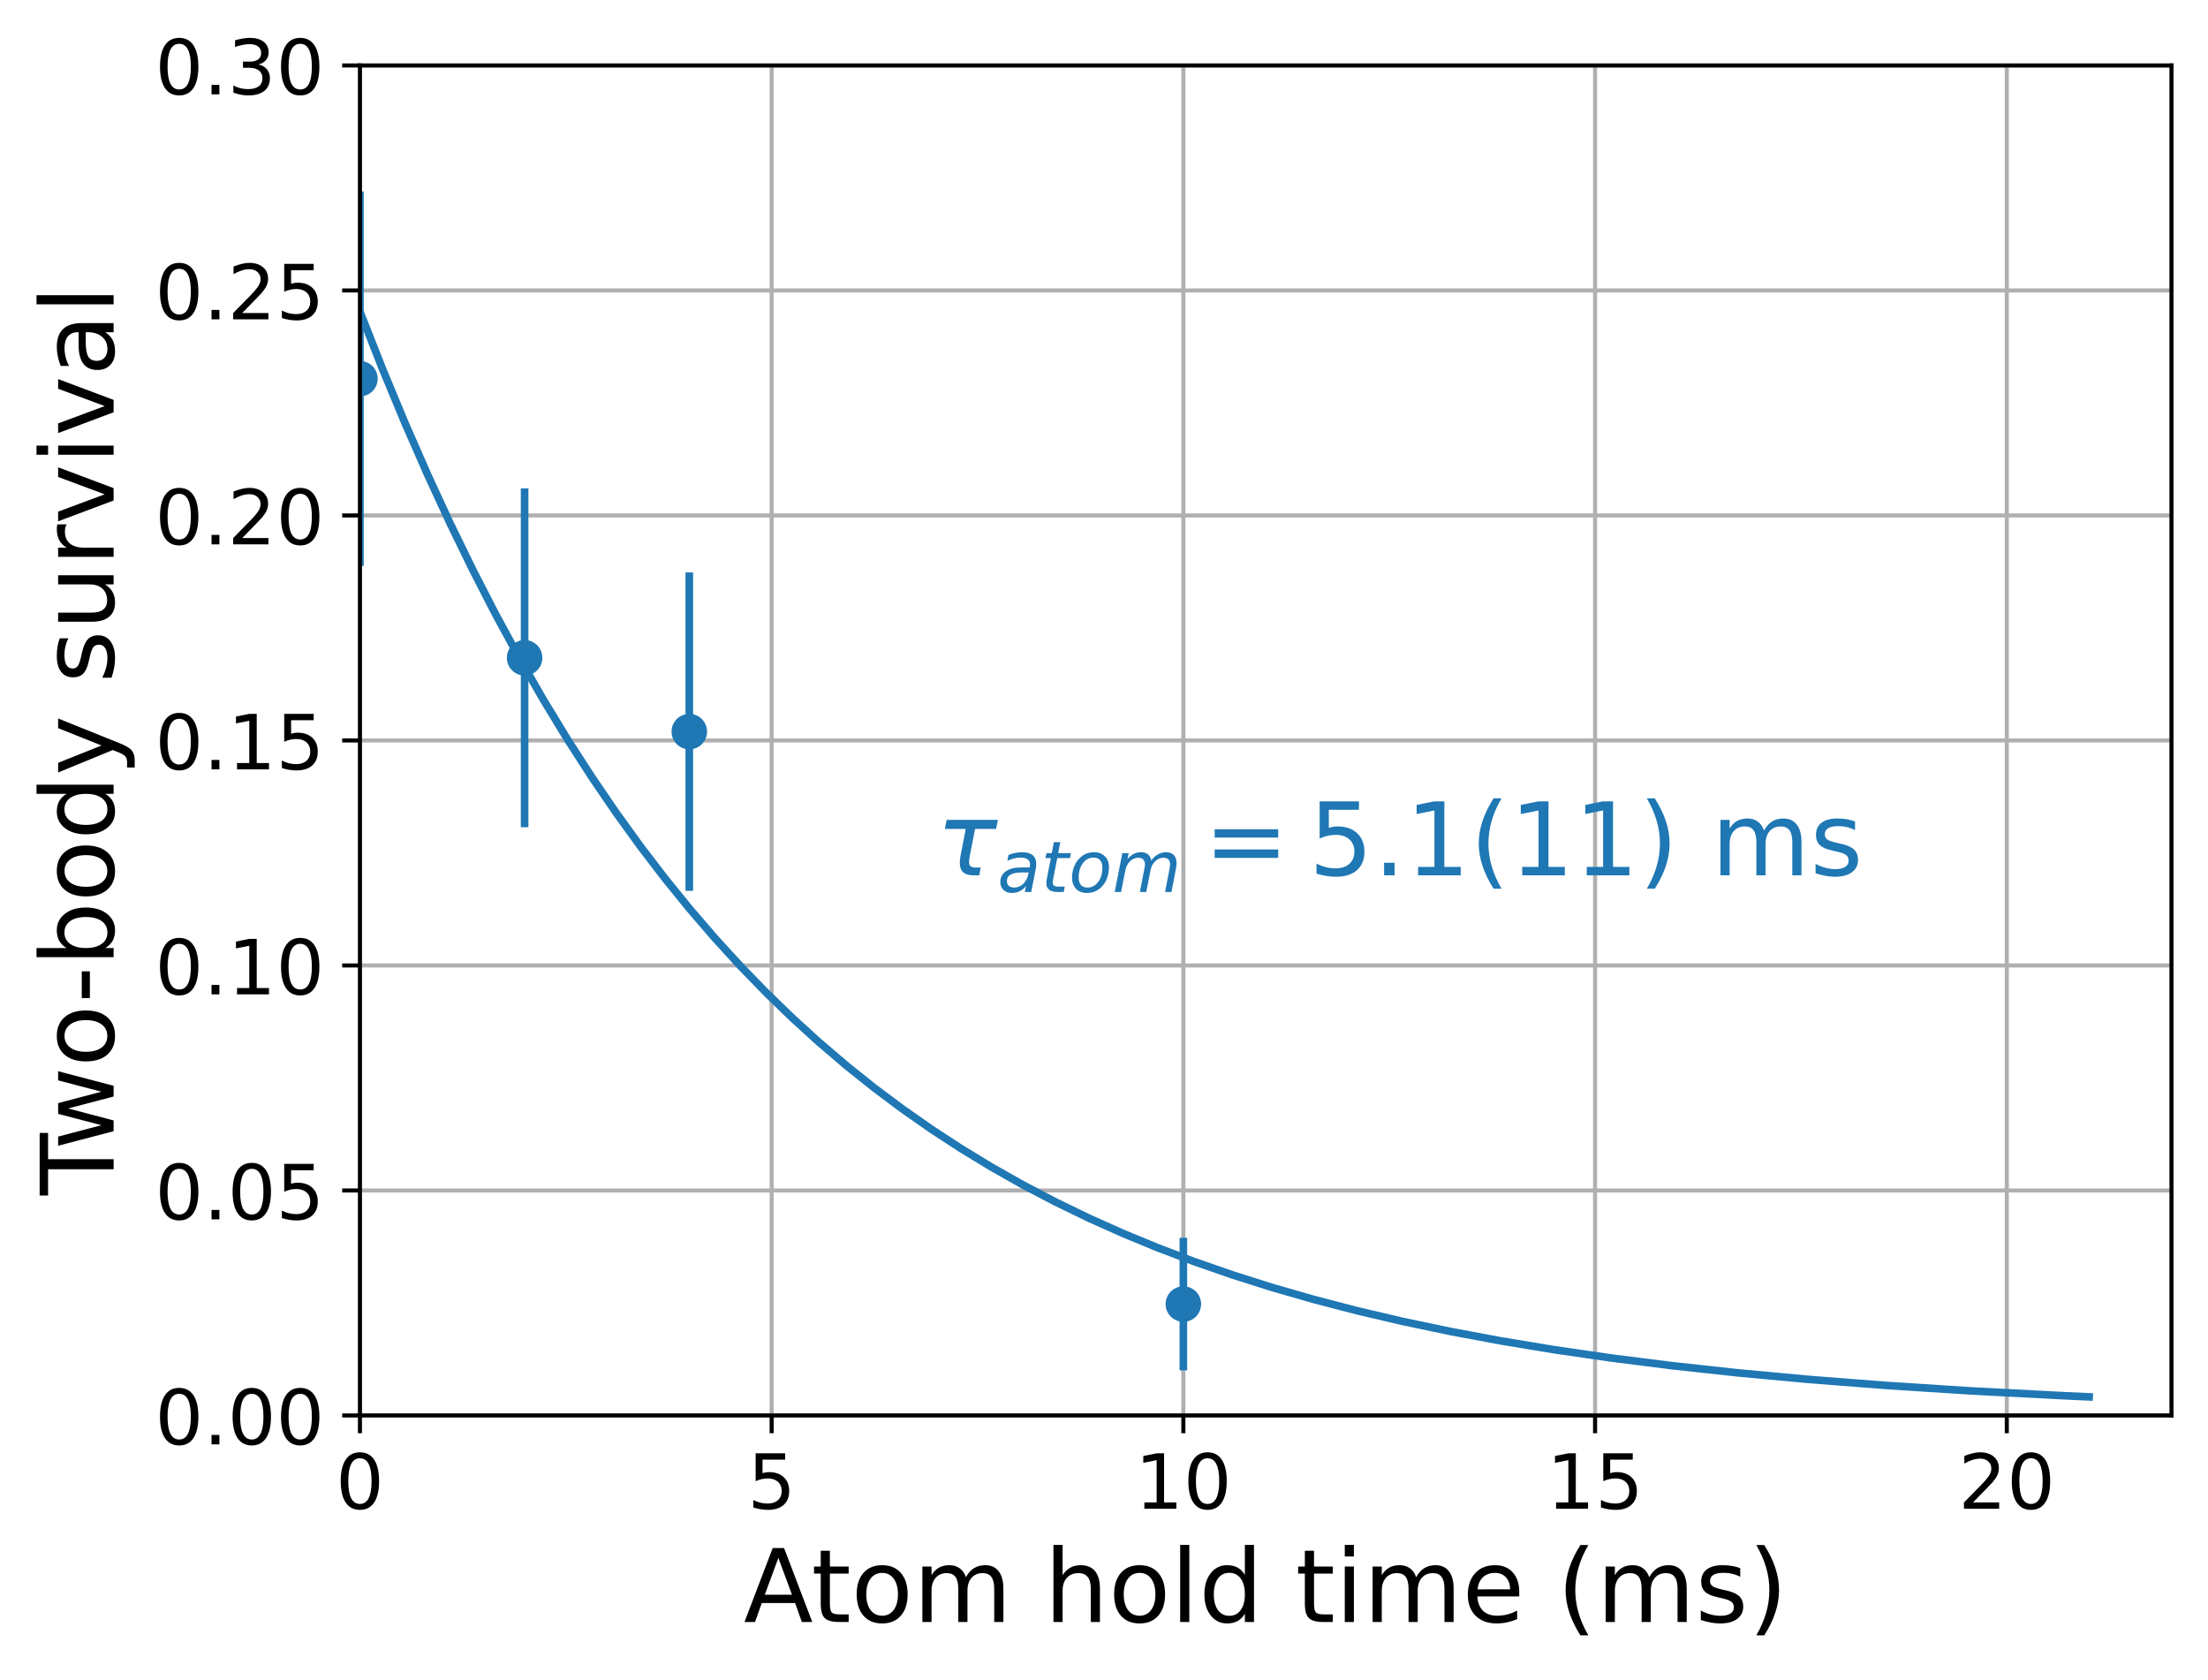
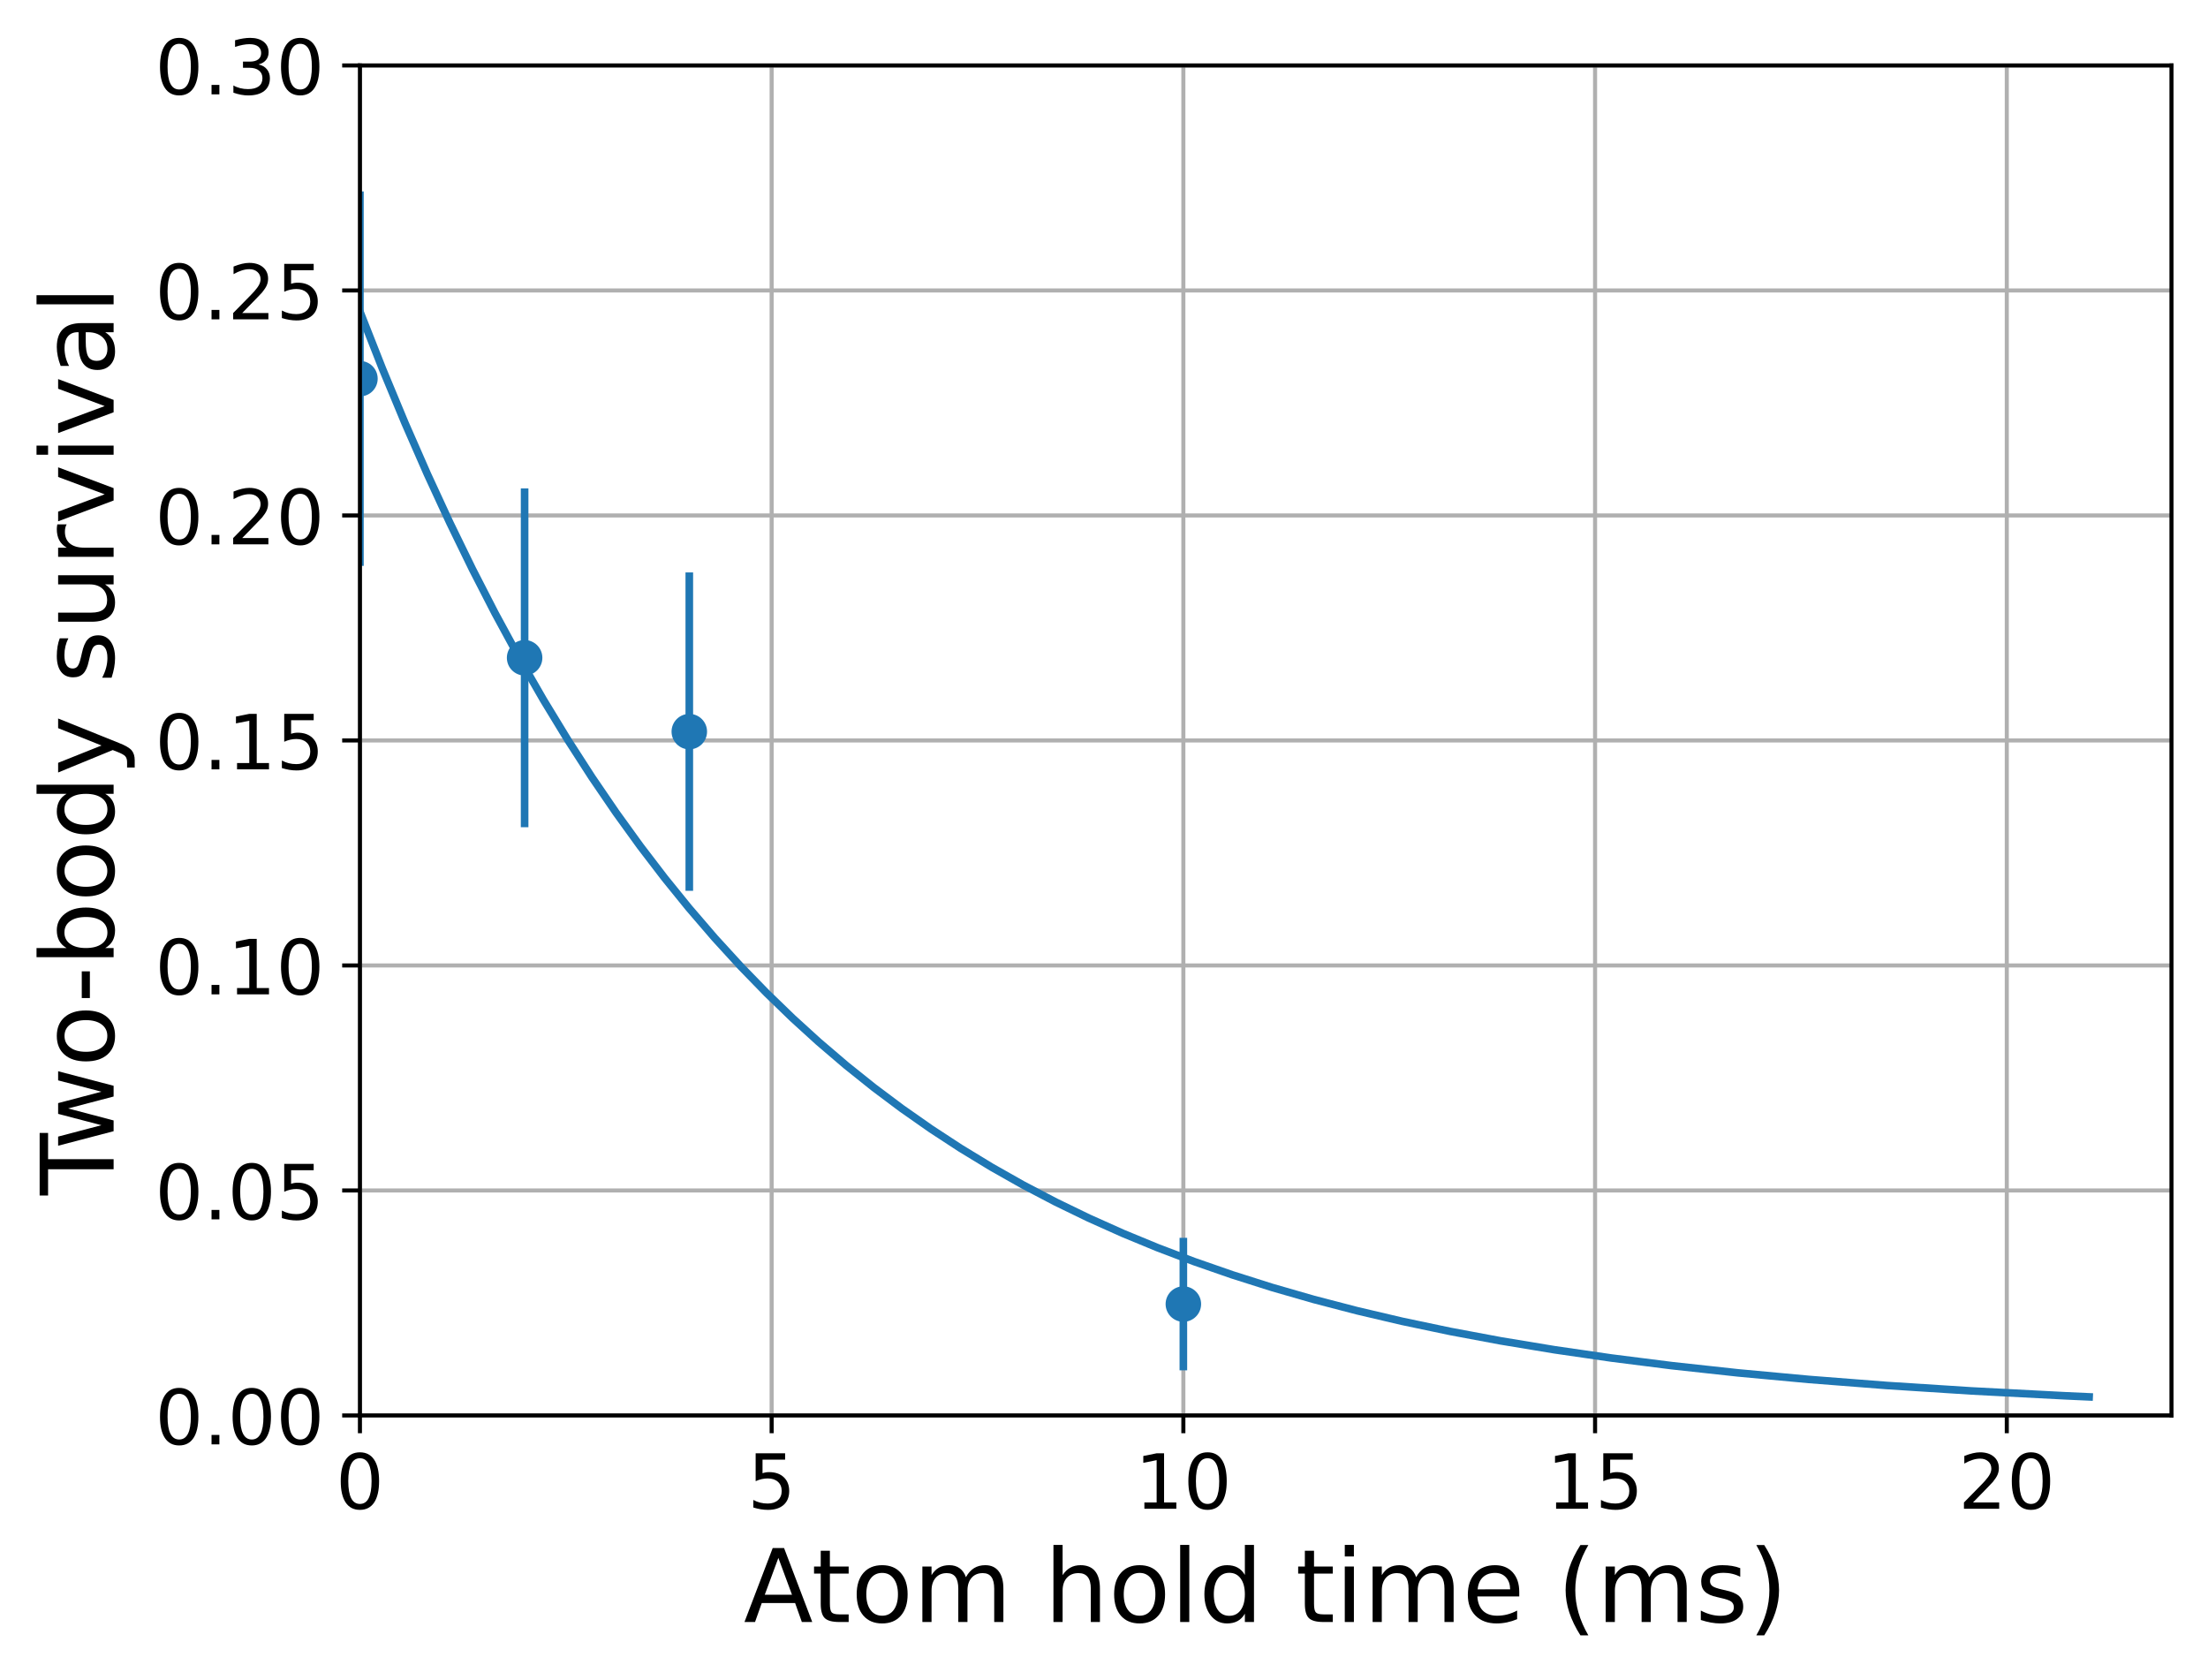
<svg xmlns="http://www.w3.org/2000/svg" xmlns:xlink="http://www.w3.org/1999/xlink" height="331.084pt" version="1.1" viewBox="0 0 435.275 331.084" width="435.275pt">
  <defs>
    <style type="text/css">*{stroke-linecap:butt;stroke-linejoin:round;}</style>
  </defs>
  <g id="figure_1">
    <g id="patch_1">
      <path d="M 0 331.084  L 435.275 331.084  L 435.275 0  L 0 0  z " style="fill:none;" />
    </g>
    <g id="axes_1">
      <g id="patch_2">
        <path d="M 70.955 279.011  L 428.075 279.011  L 428.075 12.899  L 70.955 12.899  z " style="fill:none;" />
      </g>
      <g id="matplotlib.axis_1">
        <g id="xtick_1">
          <g id="line2d_1">
            <path clip-path="url(#p14453bfefb)" d="M 70.955 279.011  L 70.955 12.899  " style="fill:none;stroke:#b0b0b0;stroke-linecap:square;stroke-width:0.8;" />
          </g>
          <g id="line2d_2">
            <defs>
              <path d="M 0 0  L 0 3.5  " id="m005f0a59be" style="stroke:#000000;stroke-width:0.8;" />
            </defs>
            <g>
              <use style="stroke:#000000;stroke-width:0.8;" x="70.955" xlink:href="#m005f0a59be" y="279.011" />
            </g>
          </g>
          <g id="text_1">
            <g transform="translate(66.18281 297.4085)scale(0.15 -0.15)">
              <defs>
                <path d="M 31.781 66.406  Q 24.172 66.406 20.328 58.906  Q 16.5 51.422 16.5 36.375  Q 16.5 21.391 20.328 13.891  Q 24.172 6.391 31.781 6.391  Q 39.453 6.391 43.281 13.891  Q 47.125 21.391 47.125 36.375  Q 47.125 51.422 43.281 58.906  Q 39.453 66.406 31.781 66.406  z M 31.781 74.219  Q 44.047 74.219 50.516 64.516  Q 56.984 54.828 56.984 36.375  Q 56.984 17.969 50.516 8.266  Q 44.047 -1.422 31.781 -1.422  Q 19.531 -1.422 13.062 8.266  Q 6.594 17.969 6.594 36.375  Q 6.594 54.828 13.062 64.516  Q 19.531 74.219 31.781 74.219  z " id="DejaVuSans-48" />
              </defs>
              <use xlink:href="#DejaVuSans-48" />
            </g>
          </g>
        </g>
        <g id="xtick_2">
          <g id="line2d_3">
            <path clip-path="url(#p14453bfefb)" d="M 152.118 279.011  L 152.118 12.899  " style="fill:none;stroke:#b0b0b0;stroke-linecap:square;stroke-width:0.8;" />
          </g>
          <g id="line2d_4">
            <g>
              <use style="stroke:#000000;stroke-width:0.8;" x="152.118" xlink:href="#m005f0a59be" y="279.011" />
            </g>
          </g>
          <g id="text_2">
            <g transform="translate(147.3464 297.4085)scale(0.15 -0.15)">
              <defs>
                <path d="M 10.797 72.906  L 49.516 72.906  L 49.516 64.594  L 19.828 64.594  L 19.828 46.734  Q 21.969 47.469 24.109 47.828  Q 26.266 48.188 28.422 48.188  Q 40.625 48.188 47.75 41.5  Q 54.891 34.812 54.891 23.391  Q 54.891 11.625 47.562 5.094  Q 40.234 -1.422 26.906 -1.422  Q 22.312 -1.422 17.547 -0.641  Q 12.797 0.141 7.719 1.703  L 7.719 11.625  Q 12.109 9.234 16.797 8.062  Q 21.484 6.891 26.703 6.891  Q 35.156 6.891 40.078 11.328  Q 45.016 15.766 45.016 23.391  Q 45.016 31 40.078 35.438  Q 35.156 39.891 26.703 39.891  Q 22.75 39.891 18.812 39.016  Q 14.891 38.141 10.797 36.281  z " id="DejaVuSans-53" />
              </defs>
              <use xlink:href="#DejaVuSans-53" />
            </g>
          </g>
        </g>
        <g id="xtick_3">
          <g id="line2d_5">
            <path clip-path="url(#p14453bfefb)" d="M 233.282 279.011  L 233.282 12.899  " style="fill:none;stroke:#b0b0b0;stroke-linecap:square;stroke-width:0.8;" />
          </g>
          <g id="line2d_6">
            <g>
              <use style="stroke:#000000;stroke-width:0.8;" x="233.282" xlink:href="#m005f0a59be" y="279.011" />
            </g>
          </g>
          <g id="text_3">
            <g transform="translate(223.7382 297.4085)scale(0.15 -0.15)">
              <defs>
                <path d="M 12.406 8.297  L 28.516 8.297  L 28.516 63.922  L 10.984 60.406  L 10.984 69.391  L 28.422 72.906  L 38.281 72.906  L 38.281 8.297  L 54.391 8.297  L 54.391 0  L 12.406 0  z " id="DejaVuSans-49" />
              </defs>
              <use xlink:href="#DejaVuSans-49" />
              <use x="63.623" xlink:href="#DejaVuSans-48" />
            </g>
          </g>
        </g>
        <g id="xtick_4">
          <g id="line2d_7">
            <path clip-path="url(#p14453bfefb)" d="M 314.446 279.011  L 314.446 12.899  " style="fill:none;stroke:#b0b0b0;stroke-linecap:square;stroke-width:0.8;" />
          </g>
          <g id="line2d_8">
            <g>
              <use style="stroke:#000000;stroke-width:0.8;" x="314.446" xlink:href="#m005f0a59be" y="279.011" />
            </g>
          </g>
          <g id="text_4">
            <g transform="translate(304.9018 297.4085)scale(0.15 -0.15)">
              <use xlink:href="#DejaVuSans-49" />
              <use x="63.623" xlink:href="#DejaVuSans-53" />
            </g>
          </g>
        </g>
        <g id="xtick_5">
          <g id="line2d_9">
            <path clip-path="url(#p14453bfefb)" d="M 395.609 279.011  L 395.609 12.899  " style="fill:none;stroke:#b0b0b0;stroke-linecap:square;stroke-width:0.8;" />
          </g>
          <g id="line2d_10">
            <g>
              <use style="stroke:#000000;stroke-width:0.8;" x="395.609" xlink:href="#m005f0a59be" y="279.011" />
            </g>
          </g>
          <g id="text_5">
            <g transform="translate(386.0655 297.4085)scale(0.15 -0.15)">
              <defs>
                <path d="M 19.188 8.297  L 53.609 8.297  L 53.609 0  L 7.328 0  L 7.328 8.297  Q 12.938 14.109 22.625 23.891  Q 32.328 33.688 34.812 36.531  Q 39.547 41.844 41.422 45.531  Q 43.312 49.219 43.312 52.781  Q 43.312 58.594 39.234 62.25  Q 35.156 65.922 28.609 65.922  Q 23.969 65.922 18.812 64.312  Q 13.672 62.703 7.812 59.422  L 7.812 69.391  Q 13.766 71.781 18.938 73  Q 24.125 74.219 28.422 74.219  Q 39.75 74.219 46.484 68.547  Q 53.219 62.891 53.219 53.422  Q 53.219 48.922 51.531 44.891  Q 49.859 40.875 45.406 35.406  Q 44.188 33.984 37.641 27.219  Q 31.109 20.453 19.188 8.297  z " id="DejaVuSans-50" />
              </defs>
              <use xlink:href="#DejaVuSans-50" />
              <use x="63.623" xlink:href="#DejaVuSans-48" />
            </g>
          </g>
        </g>
        <g id="text_6">
          <g transform="translate(146.6069 319.7249)scale(0.2 -0.2)">
            <defs>
              <path d="M 34.188 63.188  L 20.797 26.906  L 47.609 26.906  z M 28.609 72.906  L 39.797 72.906  L 67.578 0  L 57.328 0  L 50.688 18.703  L 17.828 18.703  L 11.188 0  L 0.781 0  z " id="DejaVuSans-65" />
              <path d="M 18.312 70.219  L 18.312 54.688  L 36.812 54.688  L 36.812 47.703  L 18.312 47.703  L 18.312 18.016  Q 18.312 11.328 20.141 9.422  Q 21.969 7.516 27.594 7.516  L 36.812 7.516  L 36.812 0  L 27.594 0  Q 17.188 0 13.234 3.875  Q 9.281 7.766 9.281 18.016  L 9.281 47.703  L 2.688 47.703  L 2.688 54.688  L 9.281 54.688  L 9.281 70.219  z " id="DejaVuSans-116" />
              <path d="M 30.609 48.391  Q 23.391 48.391 19.188 42.75  Q 14.984 37.109 14.984 27.297  Q 14.984 17.484 19.156 11.844  Q 23.344 6.203 30.609 6.203  Q 37.797 6.203 41.984 11.859  Q 46.188 17.531 46.188 27.297  Q 46.188 37.016 41.984 42.703  Q 37.797 48.391 30.609 48.391  z M 30.609 56  Q 42.328 56 49.016 48.375  Q 55.719 40.766 55.719 27.297  Q 55.719 13.875 49.016 6.219  Q 42.328 -1.422 30.609 -1.422  Q 18.844 -1.422 12.172 6.219  Q 5.516 13.875 5.516 27.297  Q 5.516 40.766 12.172 48.375  Q 18.844 56 30.609 56  z " id="DejaVuSans-111" />
              <path d="M 52 44.188  Q 55.375 50.25 60.062 53.125  Q 64.75 56 71.094 56  Q 79.641 56 84.281 50.016  Q 88.922 44.047 88.922 33.016  L 88.922 0  L 79.891 0  L 79.891 32.719  Q 79.891 40.578 77.094 44.375  Q 74.312 48.188 68.609 48.188  Q 61.625 48.188 57.562 43.547  Q 53.516 38.922 53.516 30.906  L 53.516 0  L 44.484 0  L 44.484 32.719  Q 44.484 40.625 41.703 44.406  Q 38.922 48.188 33.109 48.188  Q 26.219 48.188 22.156 43.531  Q 18.109 38.875 18.109 30.906  L 18.109 0  L 9.078 0  L 9.078 54.688  L 18.109 54.688  L 18.109 46.188  Q 21.188 51.219 25.484 53.609  Q 29.781 56 35.688 56  Q 41.656 56 45.828 52.969  Q 50 49.953 52 44.188  z " id="DejaVuSans-109" />
              <path id="DejaVuSans-32" />
              <path d="M 54.891 33.016  L 54.891 0  L 45.906 0  L 45.906 32.719  Q 45.906 40.484 42.875 44.328  Q 39.844 48.188 33.797 48.188  Q 26.516 48.188 22.312 43.547  Q 18.109 38.922 18.109 30.906  L 18.109 0  L 9.078 0  L 9.078 75.984  L 18.109 75.984  L 18.109 46.188  Q 21.344 51.125 25.703 53.562  Q 30.078 56 35.797 56  Q 45.219 56 50.047 50.172  Q 54.891 44.344 54.891 33.016  z " id="DejaVuSans-104" />
              <path d="M 9.422 75.984  L 18.406 75.984  L 18.406 0  L 9.422 0  z " id="DejaVuSans-108" />
              <path d="M 45.406 46.391  L 45.406 75.984  L 54.391 75.984  L 54.391 0  L 45.406 0  L 45.406 8.203  Q 42.578 3.328 38.25 0.953  Q 33.938 -1.422 27.875 -1.422  Q 17.969 -1.422 11.734 6.484  Q 5.516 14.406 5.516 27.297  Q 5.516 40.188 11.734 48.094  Q 17.969 56 27.875 56  Q 33.938 56 38.25 53.625  Q 42.578 51.266 45.406 46.391  z M 14.797 27.297  Q 14.797 17.391 18.875 11.75  Q 22.953 6.109 30.078 6.109  Q 37.203 6.109 41.297 11.75  Q 45.406 17.391 45.406 27.297  Q 45.406 37.203 41.297 42.844  Q 37.203 48.484 30.078 48.484  Q 22.953 48.484 18.875 42.844  Q 14.797 37.203 14.797 27.297  z " id="DejaVuSans-100" />
              <path d="M 9.422 54.688  L 18.406 54.688  L 18.406 0  L 9.422 0  z M 9.422 75.984  L 18.406 75.984  L 18.406 64.594  L 9.422 64.594  z " id="DejaVuSans-105" />
              <path d="M 56.203 29.594  L 56.203 25.203  L 14.891 25.203  Q 15.484 15.922 20.484 11.062  Q 25.484 6.203 34.422 6.203  Q 39.594 6.203 44.453 7.469  Q 49.312 8.734 54.109 11.281  L 54.109 2.781  Q 49.266 0.734 44.188 -0.344  Q 39.109 -1.422 33.891 -1.422  Q 20.797 -1.422 13.156 6.188  Q 5.516 13.812 5.516 26.812  Q 5.516 40.234 12.766 48.109  Q 20.016 56 32.328 56  Q 43.359 56 49.781 48.891  Q 56.203 41.797 56.203 29.594  z M 47.219 32.234  Q 47.125 39.594 43.094 43.984  Q 39.062 48.391 32.422 48.391  Q 24.906 48.391 20.391 44.141  Q 15.875 39.891 15.188 32.172  z " id="DejaVuSans-101" />
              <path d="M 31 75.875  Q 24.469 64.656 21.281 53.656  Q 18.109 42.672 18.109 31.391  Q 18.109 20.125 21.312 9.062  Q 24.516 -2 31 -13.188  L 23.188 -13.188  Q 15.875 -1.703 12.234 9.375  Q 8.594 20.453 8.594 31.391  Q 8.594 42.281 12.203 53.312  Q 15.828 64.359 23.188 75.875  z " id="DejaVuSans-40" />
              <path d="M 44.281 53.078  L 44.281 44.578  Q 40.484 46.531 36.375 47.5  Q 32.281 48.484 27.875 48.484  Q 21.188 48.484 17.844 46.438  Q 14.5 44.391 14.5 40.281  Q 14.5 37.156 16.891 35.375  Q 19.281 33.594 26.516 31.984  L 29.594 31.297  Q 39.156 29.25 43.188 25.516  Q 47.219 21.781 47.219 15.094  Q 47.219 7.469 41.188 3.016  Q 35.156 -1.422 24.609 -1.422  Q 20.219 -1.422 15.453 -0.562  Q 10.688 0.297 5.422 2  L 5.422 11.281  Q 10.406 8.688 15.234 7.391  Q 20.062 6.109 24.812 6.109  Q 31.156 6.109 34.562 8.281  Q 37.984 10.453 37.984 14.406  Q 37.984 18.062 35.516 20.016  Q 33.062 21.969 24.703 23.781  L 21.578 24.516  Q 13.234 26.266 9.516 29.906  Q 5.812 33.547 5.812 39.891  Q 5.812 47.609 11.281 51.797  Q 16.75 56 26.812 56  Q 31.781 56 36.172 55.266  Q 40.578 54.547 44.281 53.078  z " id="DejaVuSans-115" />
              <path d="M 8.016 75.875  L 15.828 75.875  Q 23.141 64.359 26.781 53.312  Q 30.422 42.281 30.422 31.391  Q 30.422 20.453 26.781 9.375  Q 23.141 -1.703 15.828 -13.188  L 8.016 -13.188  Q 14.5 -2 17.703 9.062  Q 20.906 20.125 20.906 31.391  Q 20.906 42.672 17.703 53.656  Q 14.5 64.656 8.016 75.875  z " id="DejaVuSans-41" />
            </defs>
            <use xlink:href="#DejaVuSans-65" />
            <use x="66.658" xlink:href="#DejaVuSans-116" />
            <use x="105.867" xlink:href="#DejaVuSans-111" />
            <use x="167.049" xlink:href="#DejaVuSans-109" />
            <use x="264.461" xlink:href="#DejaVuSans-32" />
            <use x="296.248" xlink:href="#DejaVuSans-104" />
            <use x="359.627" xlink:href="#DejaVuSans-111" />
            <use x="420.809" xlink:href="#DejaVuSans-108" />
            <use x="448.592" xlink:href="#DejaVuSans-100" />
            <use x="512.068" xlink:href="#DejaVuSans-32" />
            <use x="543.855" xlink:href="#DejaVuSans-116" />
            <use x="583.064" xlink:href="#DejaVuSans-105" />
            <use x="610.848" xlink:href="#DejaVuSans-109" />
            <use x="708.26" xlink:href="#DejaVuSans-101" />
            <use x="769.783" xlink:href="#DejaVuSans-32" />
            <use x="801.57" xlink:href="#DejaVuSans-40" />
            <use x="840.584" xlink:href="#DejaVuSans-109" />
            <use x="937.996" xlink:href="#DejaVuSans-115" />
            <use x="990.096" xlink:href="#DejaVuSans-41" />
          </g>
        </g>
      </g>
      <g id="matplotlib.axis_2">
        <g id="ytick_1">
          <g id="line2d_11">
            <path clip-path="url(#p14453bfefb)" d="M 70.955 279.011  L 428.075 279.011  " style="fill:none;stroke:#b0b0b0;stroke-linecap:square;stroke-width:0.8;" />
          </g>
          <g id="line2d_12">
            <defs>
              <path d="M 0 0  L -3.5 0  " id="mc3ce260a5b" style="stroke:#000000;stroke-width:0.8;" />
            </defs>
            <g>
              <use style="stroke:#000000;stroke-width:0.8;" x="70.955" xlink:href="#mc3ce260a5b" y="279.011" />
            </g>
          </g>
          <g id="text_7">
            <g transform="translate(30.55625 284.7097)scale(0.15 -0.15)">
              <defs>
                <path d="M 10.688 12.406  L 21 12.406  L 21 0  L 10.688 0  z " id="DejaVuSans-46" />
              </defs>
              <use xlink:href="#DejaVuSans-48" />
              <use x="63.623" xlink:href="#DejaVuSans-46" />
              <use x="95.41" xlink:href="#DejaVuSans-48" />
              <use x="159.033" xlink:href="#DejaVuSans-48" />
            </g>
          </g>
        </g>
        <g id="ytick_2">
          <g id="line2d_13">
            <path clip-path="url(#p14453bfefb)" d="M 70.955 234.659  L 428.075 234.659  " style="fill:none;stroke:#b0b0b0;stroke-linecap:square;stroke-width:0.8;" />
          </g>
          <g id="line2d_14">
            <g>
              <use style="stroke:#000000;stroke-width:0.8;" x="70.955" xlink:href="#mc3ce260a5b" y="234.659" />
            </g>
          </g>
          <g id="text_8">
            <g transform="translate(30.55625 240.3577)scale(0.15 -0.15)">
              <use xlink:href="#DejaVuSans-48" />
              <use x="63.623" xlink:href="#DejaVuSans-46" />
              <use x="95.41" xlink:href="#DejaVuSans-48" />
              <use x="159.033" xlink:href="#DejaVuSans-53" />
            </g>
          </g>
        </g>
        <g id="ytick_3">
          <g id="line2d_15">
            <path clip-path="url(#p14453bfefb)" d="M 70.955 190.307  L 428.075 190.307  " style="fill:none;stroke:#b0b0b0;stroke-linecap:square;stroke-width:0.8;" />
          </g>
          <g id="line2d_16">
            <g>
              <use style="stroke:#000000;stroke-width:0.8;" x="70.955" xlink:href="#mc3ce260a5b" y="190.307" />
            </g>
          </g>
          <g id="text_9">
            <g transform="translate(30.55625 196.0057)scale(0.15 -0.15)">
              <use xlink:href="#DejaVuSans-48" />
              <use x="63.623" xlink:href="#DejaVuSans-46" />
              <use x="95.41" xlink:href="#DejaVuSans-49" />
              <use x="159.033" xlink:href="#DejaVuSans-48" />
            </g>
          </g>
        </g>
        <g id="ytick_4">
          <g id="line2d_17">
            <path clip-path="url(#p14453bfefb)" d="M 70.955 145.955  L 428.075 145.955  " style="fill:none;stroke:#b0b0b0;stroke-linecap:square;stroke-width:0.8;" />
          </g>
          <g id="line2d_18">
            <g>
              <use style="stroke:#000000;stroke-width:0.8;" x="70.955" xlink:href="#mc3ce260a5b" y="145.955" />
            </g>
          </g>
          <g id="text_10">
            <g transform="translate(30.55625 151.6537)scale(0.15 -0.15)">
              <use xlink:href="#DejaVuSans-48" />
              <use x="63.623" xlink:href="#DejaVuSans-46" />
              <use x="95.41" xlink:href="#DejaVuSans-49" />
              <use x="159.033" xlink:href="#DejaVuSans-53" />
            </g>
          </g>
        </g>
        <g id="ytick_5">
          <g id="line2d_19">
            <path clip-path="url(#p14453bfefb)" d="M 70.955 101.603  L 428.075 101.603  " style="fill:none;stroke:#b0b0b0;stroke-linecap:square;stroke-width:0.8;" />
          </g>
          <g id="line2d_20">
            <g>
              <use style="stroke:#000000;stroke-width:0.8;" x="70.955" xlink:href="#mc3ce260a5b" y="101.603" />
            </g>
          </g>
          <g id="text_11">
            <g transform="translate(30.55625 107.3017)scale(0.15 -0.15)">
              <use xlink:href="#DejaVuSans-48" />
              <use x="63.623" xlink:href="#DejaVuSans-46" />
              <use x="95.41" xlink:href="#DejaVuSans-50" />
              <use x="159.033" xlink:href="#DejaVuSans-48" />
            </g>
          </g>
        </g>
        <g id="ytick_6">
          <g id="line2d_21">
            <path clip-path="url(#p14453bfefb)" d="M 70.955 57.251  L 428.075 57.251  " style="fill:none;stroke:#b0b0b0;stroke-linecap:square;stroke-width:0.8;" />
          </g>
          <g id="line2d_22">
            <g>
              <use style="stroke:#000000;stroke-width:0.8;" x="70.955" xlink:href="#mc3ce260a5b" y="57.251" />
            </g>
          </g>
          <g id="text_12">
            <g transform="translate(30.55625 62.94966)scale(0.15 -0.15)">
              <use xlink:href="#DejaVuSans-48" />
              <use x="63.623" xlink:href="#DejaVuSans-46" />
              <use x="95.41" xlink:href="#DejaVuSans-50" />
              <use x="159.033" xlink:href="#DejaVuSans-53" />
            </g>
          </g>
        </g>
        <g id="ytick_7">
          <g id="line2d_23">
            <path clip-path="url(#p14453bfefb)" d="M 70.955 12.899  L 428.075 12.899  " style="fill:none;stroke:#b0b0b0;stroke-linecap:square;stroke-width:0.8;" />
          </g>
          <g id="line2d_24">
            <g>
              <use style="stroke:#000000;stroke-width:0.8;" x="70.955" xlink:href="#mc3ce260a5b" y="12.899" />
            </g>
          </g>
          <g id="text_13">
            <g transform="translate(30.55625 18.59766)scale(0.15 -0.15)">
              <defs>
                <path d="M 40.578 39.312  Q 47.656 37.797 51.625 33  Q 55.609 28.219 55.609 21.188  Q 55.609 10.406 48.188 4.484  Q 40.766 -1.422 27.094 -1.422  Q 22.516 -1.422 17.656 -0.516  Q 12.797 0.391 7.625 2.203  L 7.625 11.719  Q 11.719 9.328 16.594 8.109  Q 21.484 6.891 26.812 6.891  Q 36.078 6.891 40.938 10.547  Q 45.797 14.203 45.797 21.188  Q 45.797 27.641 41.281 31.266  Q 36.766 34.906 28.719 34.906  L 20.219 34.906  L 20.219 43.016  L 29.109 43.016  Q 36.375 43.016 40.234 45.922  Q 44.094 48.828 44.094 54.297  Q 44.094 59.906 40.109 62.906  Q 36.141 65.922 28.719 65.922  Q 24.656 65.922 20.016 65.031  Q 15.375 64.156 9.812 62.312  L 9.812 71.094  Q 15.438 72.656 20.344 73.438  Q 25.25 74.219 29.594 74.219  Q 40.828 74.219 47.359 69.109  Q 53.906 64.016 53.906 55.328  Q 53.906 49.266 50.438 45.094  Q 46.969 40.922 40.578 39.312  z " id="DejaVuSans-51" />
              </defs>
              <use xlink:href="#DejaVuSans-48" />
              <use x="63.623" xlink:href="#DejaVuSans-46" />
              <use x="95.41" xlink:href="#DejaVuSans-51" />
              <use x="159.033" xlink:href="#DejaVuSans-48" />
            </g>
          </g>
        </g>
        <g id="text_14">
          <g transform="translate(22.39688 235.597)rotate(-90)scale(0.2 -0.2)">
            <defs>
              <path d="M -0.297 72.906  L 61.375 72.906  L 61.375 64.594  L 35.5 64.594  L 35.5 0  L 25.594 0  L 25.594 64.594  L -0.297 64.594  z " id="DejaVuSans-84" />
              <path d="M 4.203 54.688  L 13.188 54.688  L 24.422 12.016  L 35.594 54.688  L 46.188 54.688  L 57.422 12.016  L 68.609 54.688  L 77.594 54.688  L 63.281 0  L 52.688 0  L 40.922 44.828  L 29.109 0  L 18.5 0  z " id="DejaVuSans-119" />
              <path d="M 4.891 31.391  L 31.203 31.391  L 31.203 23.391  L 4.891 23.391  z " id="DejaVuSans-45" />
              <path d="M 48.688 27.297  Q 48.688 37.203 44.609 42.844  Q 40.531 48.484 33.406 48.484  Q 26.266 48.484 22.188 42.844  Q 18.109 37.203 18.109 27.297  Q 18.109 17.391 22.188 11.75  Q 26.266 6.109 33.406 6.109  Q 40.531 6.109 44.609 11.75  Q 48.688 17.391 48.688 27.297  z M 18.109 46.391  Q 20.953 51.266 25.266 53.625  Q 29.594 56 35.594 56  Q 45.562 56 51.781 48.094  Q 58.016 40.188 58.016 27.297  Q 58.016 14.406 51.781 6.484  Q 45.562 -1.422 35.594 -1.422  Q 29.594 -1.422 25.266 0.953  Q 20.953 3.328 18.109 8.203  L 18.109 0  L 9.078 0  L 9.078 75.984  L 18.109 75.984  z " id="DejaVuSans-98" />
              <path d="M 32.172 -5.078  Q 28.375 -14.844 24.75 -17.812  Q 21.141 -20.797 15.094 -20.797  L 7.906 -20.797  L 7.906 -13.281  L 13.188 -13.281  Q 16.891 -13.281 18.938 -11.516  Q 21 -9.766 23.484 -3.219  L 25.094 0.875  L 2.984 54.688  L 12.5 54.688  L 29.594 11.922  L 46.688 54.688  L 56.203 54.688  z " id="DejaVuSans-121" />
              <path d="M 8.5 21.578  L 8.5 54.688  L 17.484 54.688  L 17.484 21.922  Q 17.484 14.156 20.5 10.266  Q 23.531 6.391 29.594 6.391  Q 36.859 6.391 41.078 11.031  Q 45.312 15.672 45.312 23.688  L 45.312 54.688  L 54.297 54.688  L 54.297 0  L 45.312 0  L 45.312 8.406  Q 42.047 3.422 37.719 1  Q 33.406 -1.422 27.688 -1.422  Q 18.266 -1.422 13.375 4.438  Q 8.5 10.297 8.5 21.578  z M 31.109 56  z " id="DejaVuSans-117" />
              <path d="M 41.109 46.297  Q 39.594 47.172 37.812 47.578  Q 36.031 48 33.891 48  Q 26.266 48 22.188 43.047  Q 18.109 38.094 18.109 28.812  L 18.109 0  L 9.078 0  L 9.078 54.688  L 18.109 54.688  L 18.109 46.188  Q 20.953 51.172 25.484 53.578  Q 30.031 56 36.531 56  Q 37.453 56 38.578 55.875  Q 39.703 55.766 41.062 55.516  z " id="DejaVuSans-114" />
              <path d="M 2.984 54.688  L 12.5 54.688  L 29.594 8.797  L 46.688 54.688  L 56.203 54.688  L 35.688 0  L 23.484 0  z " id="DejaVuSans-118" />
              <path d="M 34.281 27.484  Q 23.391 27.484 19.188 25  Q 14.984 22.516 14.984 16.5  Q 14.984 11.719 18.141 8.906  Q 21.297 6.109 26.703 6.109  Q 34.188 6.109 38.703 11.406  Q 43.219 16.703 43.219 25.484  L 43.219 27.484  z M 52.203 31.203  L 52.203 0  L 43.219 0  L 43.219 8.297  Q 40.141 3.328 35.547 0.953  Q 30.953 -1.422 24.312 -1.422  Q 15.922 -1.422 10.953 3.297  Q 6 8.016 6 15.922  Q 6 25.141 12.172 29.828  Q 18.359 34.516 30.609 34.516  L 43.219 34.516  L 43.219 35.406  Q 43.219 41.609 39.141 45  Q 35.062 48.391 27.688 48.391  Q 23 48.391 18.547 47.266  Q 14.109 46.141 10.016 43.891  L 10.016 52.203  Q 14.938 54.109 19.578 55.047  Q 24.219 56 28.609 56  Q 40.484 56 46.344 49.844  Q 52.203 43.703 52.203 31.203  z " id="DejaVuSans-97" />
            </defs>
            <use xlink:href="#DejaVuSans-84" />
            <use x="44.584" xlink:href="#DejaVuSans-119" />
            <use x="126.371" xlink:href="#DejaVuSans-111" />
            <use x="189.428" xlink:href="#DejaVuSans-45" />
            <use x="225.512" xlink:href="#DejaVuSans-98" />
            <use x="288.988" xlink:href="#DejaVuSans-111" />
            <use x="350.17" xlink:href="#DejaVuSans-100" />
            <use x="413.646" xlink:href="#DejaVuSans-121" />
            <use x="472.826" xlink:href="#DejaVuSans-32" />
            <use x="504.613" xlink:href="#DejaVuSans-115" />
            <use x="556.713" xlink:href="#DejaVuSans-117" />
            <use x="620.092" xlink:href="#DejaVuSans-114" />
            <use x="661.205" xlink:href="#DejaVuSans-118" />
            <use x="720.385" xlink:href="#DejaVuSans-105" />
            <use x="748.168" xlink:href="#DejaVuSans-118" />
            <use x="807.348" xlink:href="#DejaVuSans-97" />
            <use x="868.627" xlink:href="#DejaVuSans-108" />
          </g>
        </g>
      </g>
      <g id="LineCollection_1">
        <path clip-path="url(#p14453bfefb)" d="M 70.955 111.552  L 70.955 37.735  " style="fill:none;stroke:#1f77b4;stroke-width:1.5;" />
        <path clip-path="url(#p14453bfefb)" d="M 103.42 163.056  L 103.42 96.269  " style="fill:none;stroke:#1f77b4;stroke-width:1.5;" />
        <path clip-path="url(#p14453bfefb)" d="M 135.886 175.598  L 135.886 112.833  " style="fill:none;stroke:#1f77b4;stroke-width:1.5;" />
        <path clip-path="url(#p14453bfefb)" d="M 233.282 270.111  L 233.282 243.998  " style="fill:none;stroke:#1f77b4;stroke-width:1.5;" />
      </g>
      <g id="line2d_25">
        <path clip-path="url(#p14453bfefb)" d="M 70.955 61.418  L 75.391 72.681  L 79.827 83.361  L 84.263 93.488  L 88.699 103.091  L 93.135 112.197  L 97.571 120.831  L 102.348 129.631  L 107.125 137.941  L 111.902 145.789  L 116.679 153.2  L 121.457 160.199  L 126.234 166.808  L 131.011 173.05  L 135.788 178.945  L 140.907 184.897  L 146.025 190.495  L 151.143 195.76  L 156.262 200.712  L 161.38 205.37  L 166.84 210.033  L 172.3 214.401  L 177.759 218.492  L 183.56 222.555  L 189.361 226.346  L 195.503 230.082  L 201.645 233.554  L 208.129 236.951  L 214.612 240.095  L 221.436 243.15  L 228.261 245.966  L 235.427 248.684  L 242.934 251.293  L 250.782 253.781  L 258.972 256.139  L 267.502 258.361  L 276.374 260.443  L 285.929 262.452  L 295.824 264.303  L 306.402 266.054  L 317.663 267.689  L 329.606 269.199  L 342.573 270.611  L 356.563 271.907  L 371.918 273.101  L 388.638 274.174  L 407.065 275.132  L 411.842 275.348  L 411.842 275.348  " style="fill:none;stroke:#1f77b4;stroke-linecap:square;stroke-width:1.5;" />
      </g>
      <g id="line2d_26">
        <defs>
          <path d="M 0 3  C 0.796 3 1.559 2.684 2.121 2.121  C 2.684 1.559 3 0.796 3 0  C 3 -0.796 2.684 -1.559 2.121 -2.121  C 1.559 -2.684 0.796 -3 0 -3  C -0.796 -3 -1.559 -2.684 -2.121 -2.121  C -2.684 -1.559 -3 -0.796 -3 0  C -3 0.796 -2.684 1.559 -2.121 2.121  C -1.559 2.684 -0.796 3 0 3  z " id="mcb2457e3ba" style="stroke:#1f77b4;" />
        </defs>
        <g clip-path="url(#p14453bfefb)">
          <use style="fill:#1f77b4;stroke:#1f77b4;" x="70.955" xlink:href="#mcb2457e3ba" y="74.644" />
          <use style="fill:#1f77b4;stroke:#1f77b4;" x="103.42" xlink:href="#mcb2457e3ba" y="129.662" />
          <use style="fill:#1f77b4;stroke:#1f77b4;" x="135.886" xlink:href="#mcb2457e3ba" y="144.216" />
          <use style="fill:#1f77b4;stroke:#1f77b4;" x="233.282" xlink:href="#mcb2457e3ba" y="257.054" />
        </g>
      </g>
      <g id="patch_3">
        <path d="M 70.955 279.011  L 70.955 12.899  " style="fill:none;stroke:#000000;stroke-linecap:square;stroke-linejoin:miter;stroke-width:0.8;" />
      </g>
      <g id="patch_4">
        <path d="M 428.075 279.011  L 428.075 12.899  " style="fill:none;stroke:#000000;stroke-linecap:square;stroke-linejoin:miter;stroke-width:0.8;" />
      </g>
      <g id="patch_5">
        <path d="M 70.955 279.011  L 428.075 279.011  " style="fill:none;stroke:#000000;stroke-linecap:square;stroke-linejoin:miter;stroke-width:0.8;" />
      </g>
      <g id="patch_6">
        <path d="M 70.955 12.899  L 428.075 12.899  " style="fill:none;stroke:#000000;stroke-linecap:square;stroke-linejoin:miter;stroke-width:0.8;" />
      </g>
-       <g id="text_15">
-         <g style="fill:#1f77b4;" transform="translate(184.5838 172.566)scale(0.2 -0.2)">
-           <defs>
-             <path d="M 32.859 9.969  Q 34.188 7.625 39.453 7.625  L 43.75 7.625  L 42.281 0  L 36.922 0  Q 28.125 0 25 4.688  Q 21.922 9.469 23.969 19.828  L 29 45.703  L 8.453 45.703  L 10.203 54.688  L 60.641 54.688  L 58.891 45.703  L 38.188 45.703  L 33.016 19.281  Q 31.641 12.203 32.859 9.969  z " id="DejaVuSans-Oblique-964" />
-             <path d="M 53.719 31.203  L 47.609 0  L 38.625 0  L 40.281 8.297  Q 36.328 3.422 31.266 1  Q 26.219 -1.422 20.016 -1.422  Q 13.031 -1.422 8.562 2.844  Q 4.109 7.125 4.109 13.812  Q 4.109 23.391 11.75 28.953  Q 19.391 34.516 32.812 34.516  L 45.312 34.516  L 45.797 36.922  Q 45.906 37.312 45.953 37.766  Q 46 38.234 46 39.203  Q 46 43.562 42.453 45.969  Q 38.922 48.391 32.516 48.391  Q 28.125 48.391 23.5 47.266  Q 18.891 46.141 14.016 43.891  L 15.578 52.203  Q 20.656 54.109 25.516 55.047  Q 30.375 56 34.906 56  Q 44.578 56 49.625 51.797  Q 54.688 47.609 54.688 39.594  Q 54.688 37.984 54.438 35.812  Q 54.203 33.641 53.719 31.203  z M 44 27.484  L 35.016 27.484  Q 23.969 27.484 18.672 24.531  Q 13.375 21.578 13.375 15.375  Q 13.375 11.078 16.078 8.641  Q 18.797 6.203 23.578 6.203  Q 30.906 6.203 36.375 11.453  Q 41.844 16.703 43.609 25.484  z " id="DejaVuSans-Oblique-97" />
-             <path d="M 42.281 54.688  L 40.922 47.703  L 23 47.703  L 17.188 18.016  Q 16.891 16.359 16.75 15.234  Q 16.609 14.109 16.609 13.484  Q 16.609 10.359 18.484 8.938  Q 20.359 7.516 24.516 7.516  L 33.594 7.516  L 32.078 0  L 23.484 0  Q 15.484 0 11.547 3.125  Q 7.625 6.25 7.625 12.594  Q 7.625 13.719 7.766 15.062  Q 7.906 16.406 8.203 18.016  L 14.016 47.703  L 6.391 47.703  L 7.812 54.688  L 15.281 54.688  L 18.312 70.219  L 27.297 70.219  L 24.312 54.688  z " id="DejaVuSans-Oblique-116" />
-             <path d="M 25.391 -1.422  Q 15.766 -1.422 10.172 4.516  Q 4.594 10.453 4.594 20.703  Q 4.594 26.656 6.516 32.828  Q 8.453 39.016 11.531 43.219  Q 16.359 49.75 22.312 52.875  Q 28.266 56 35.797 56  Q 45.125 56 50.859 50.188  Q 56.594 44.391 56.594 35.016  Q 56.594 28.516 54.688 22.062  Q 52.781 15.625 49.703 11.375  Q 44.922 4.828 38.969 1.703  Q 33.016 -1.422 25.391 -1.422  z M 13.922 21  Q 13.922 13.578 17.016 9.891  Q 20.125 6.203 26.422 6.203  Q 35.453 6.203 41.375 14.078  Q 47.312 21.969 47.312 34.078  Q 47.312 41.156 44.141 44.766  Q 40.969 48.391 34.812 48.391  Q 29.734 48.391 25.781 46.016  Q 21.828 43.656 18.703 38.812  Q 16.406 35.203 15.156 30.562  Q 13.922 25.922 13.922 21  z " id="DejaVuSans-Oblique-111" />
-             <path d="M 89.797 33.016  L 83.406 0  L 74.422 0  L 80.719 32.719  Q 81.109 34.812 81.297 36.328  Q 81.5 37.844 81.5 38.922  Q 81.5 43.312 79.047 45.75  Q 76.609 48.188 72.219 48.188  Q 65.672 48.188 60.547 43.281  Q 55.422 38.375 53.906 30.516  L 47.906 0  L 38.922 0  L 45.312 32.719  Q 45.703 34.516 45.891 36.047  Q 46.094 37.594 46.094 38.812  Q 46.094 43.266 43.656 45.719  Q 41.219 48.188 36.922 48.188  Q 30.281 48.188 25.141 43.281  Q 20.016 38.375 18.5 30.516  L 12.5 0  L 3.516 0  L 14.203 54.688  L 23.188 54.688  L 21.484 46.188  Q 25.141 50.984 30.047 53.484  Q 34.969 56 40.578 56  Q 46.531 56 50.359 52.875  Q 54.203 49.75 54.984 44.188  Q 59.078 49.953 64.469 52.969  Q 69.875 56 75.875 56  Q 82.906 56 86.734 51.953  Q 90.578 47.906 90.578 40.484  Q 90.578 38.875 90.375 36.938  Q 90.188 35.016 89.797 33.016  z " id="DejaVuSans-Oblique-109" />
-             <path d="M 10.594 45.406  L 73.188 45.406  L 73.188 37.203  L 10.594 37.203  z M 10.594 25.484  L 73.188 25.484  L 73.188 17.188  L 10.594 17.188  z " id="DejaVuSans-61" />
-           </defs>
-           <use transform="translate(0 0.125)" xlink:href="#DejaVuSans-Oblique-964" />
-           <use transform="translate(60.20508 -16.28125)scale(0.7)" xlink:href="#DejaVuSans-Oblique-97" />
-           <use transform="translate(103.1006 -16.28125)scale(0.7)" xlink:href="#DejaVuSans-Oblique-116" />
-           <use transform="translate(130.5469 -16.28125)scale(0.7)" xlink:href="#DejaVuSans-Oblique-111" />
-           <use transform="translate(173.374 -16.28125)scale(0.7)" xlink:href="#DejaVuSans-Oblique-109" />
-           <use transform="translate(263.7793 0.125)" xlink:href="#DejaVuSans-61" />
-           <use transform="translate(367.0508 0.125)" xlink:href="#DejaVuSans-53" />
-           <use transform="translate(430.6738 0.125)" xlink:href="#DejaVuSans-46" />
-           <use transform="translate(462.4609 0.125)" xlink:href="#DejaVuSans-49" />
-           <use transform="translate(526.084 0.125)" xlink:href="#DejaVuSans-40" />
-           <use transform="translate(565.0977 0.125)" xlink:href="#DejaVuSans-49" />
-           <use transform="translate(628.7207 0.125)" xlink:href="#DejaVuSans-49" />
-           <use transform="translate(692.3438 0.125)" xlink:href="#DejaVuSans-41" />
-           <use transform="translate(763.8278 0.125)" xlink:href="#DejaVuSans-109" />
-           <use transform="translate(861.2399 0.125)" xlink:href="#DejaVuSans-115" />
-         </g>
-       </g>
    </g>
  </g>
  <defs>
    <clipPath id="p14453bfefb">
      <rect height="266.112" width="357.12" x="70.955" y="12.899" />
    </clipPath>
  </defs>
</svg>
